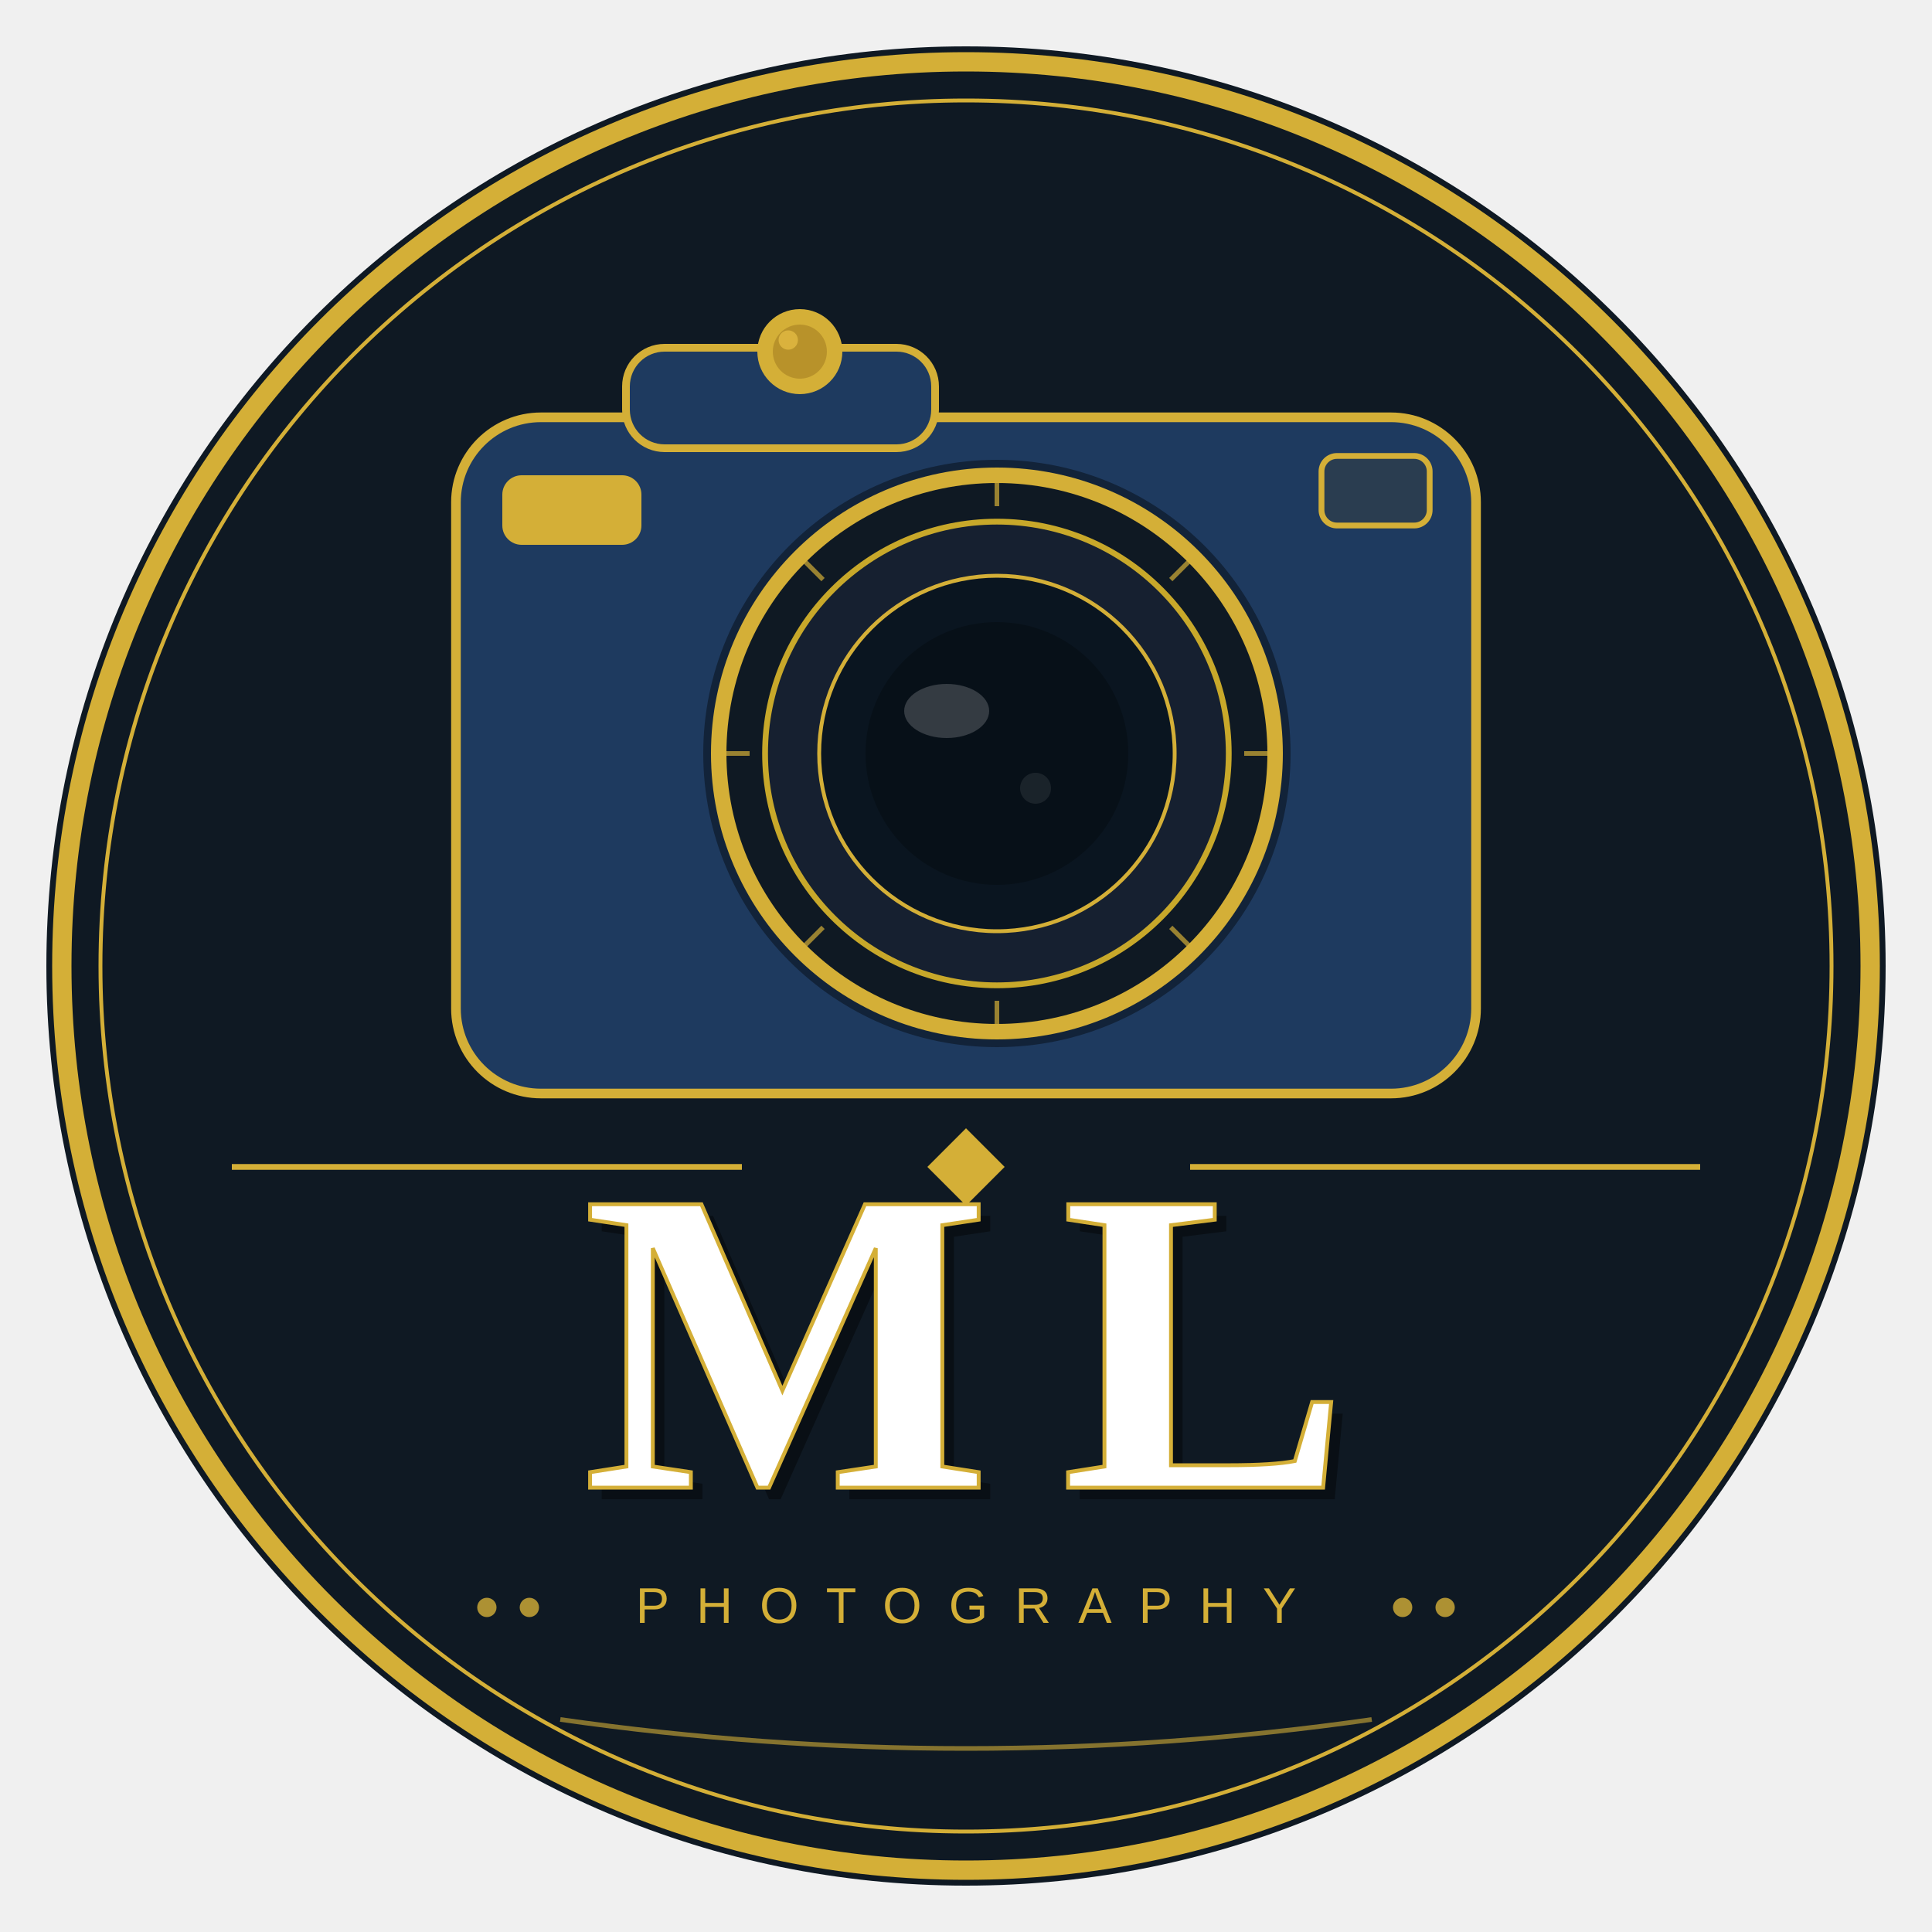
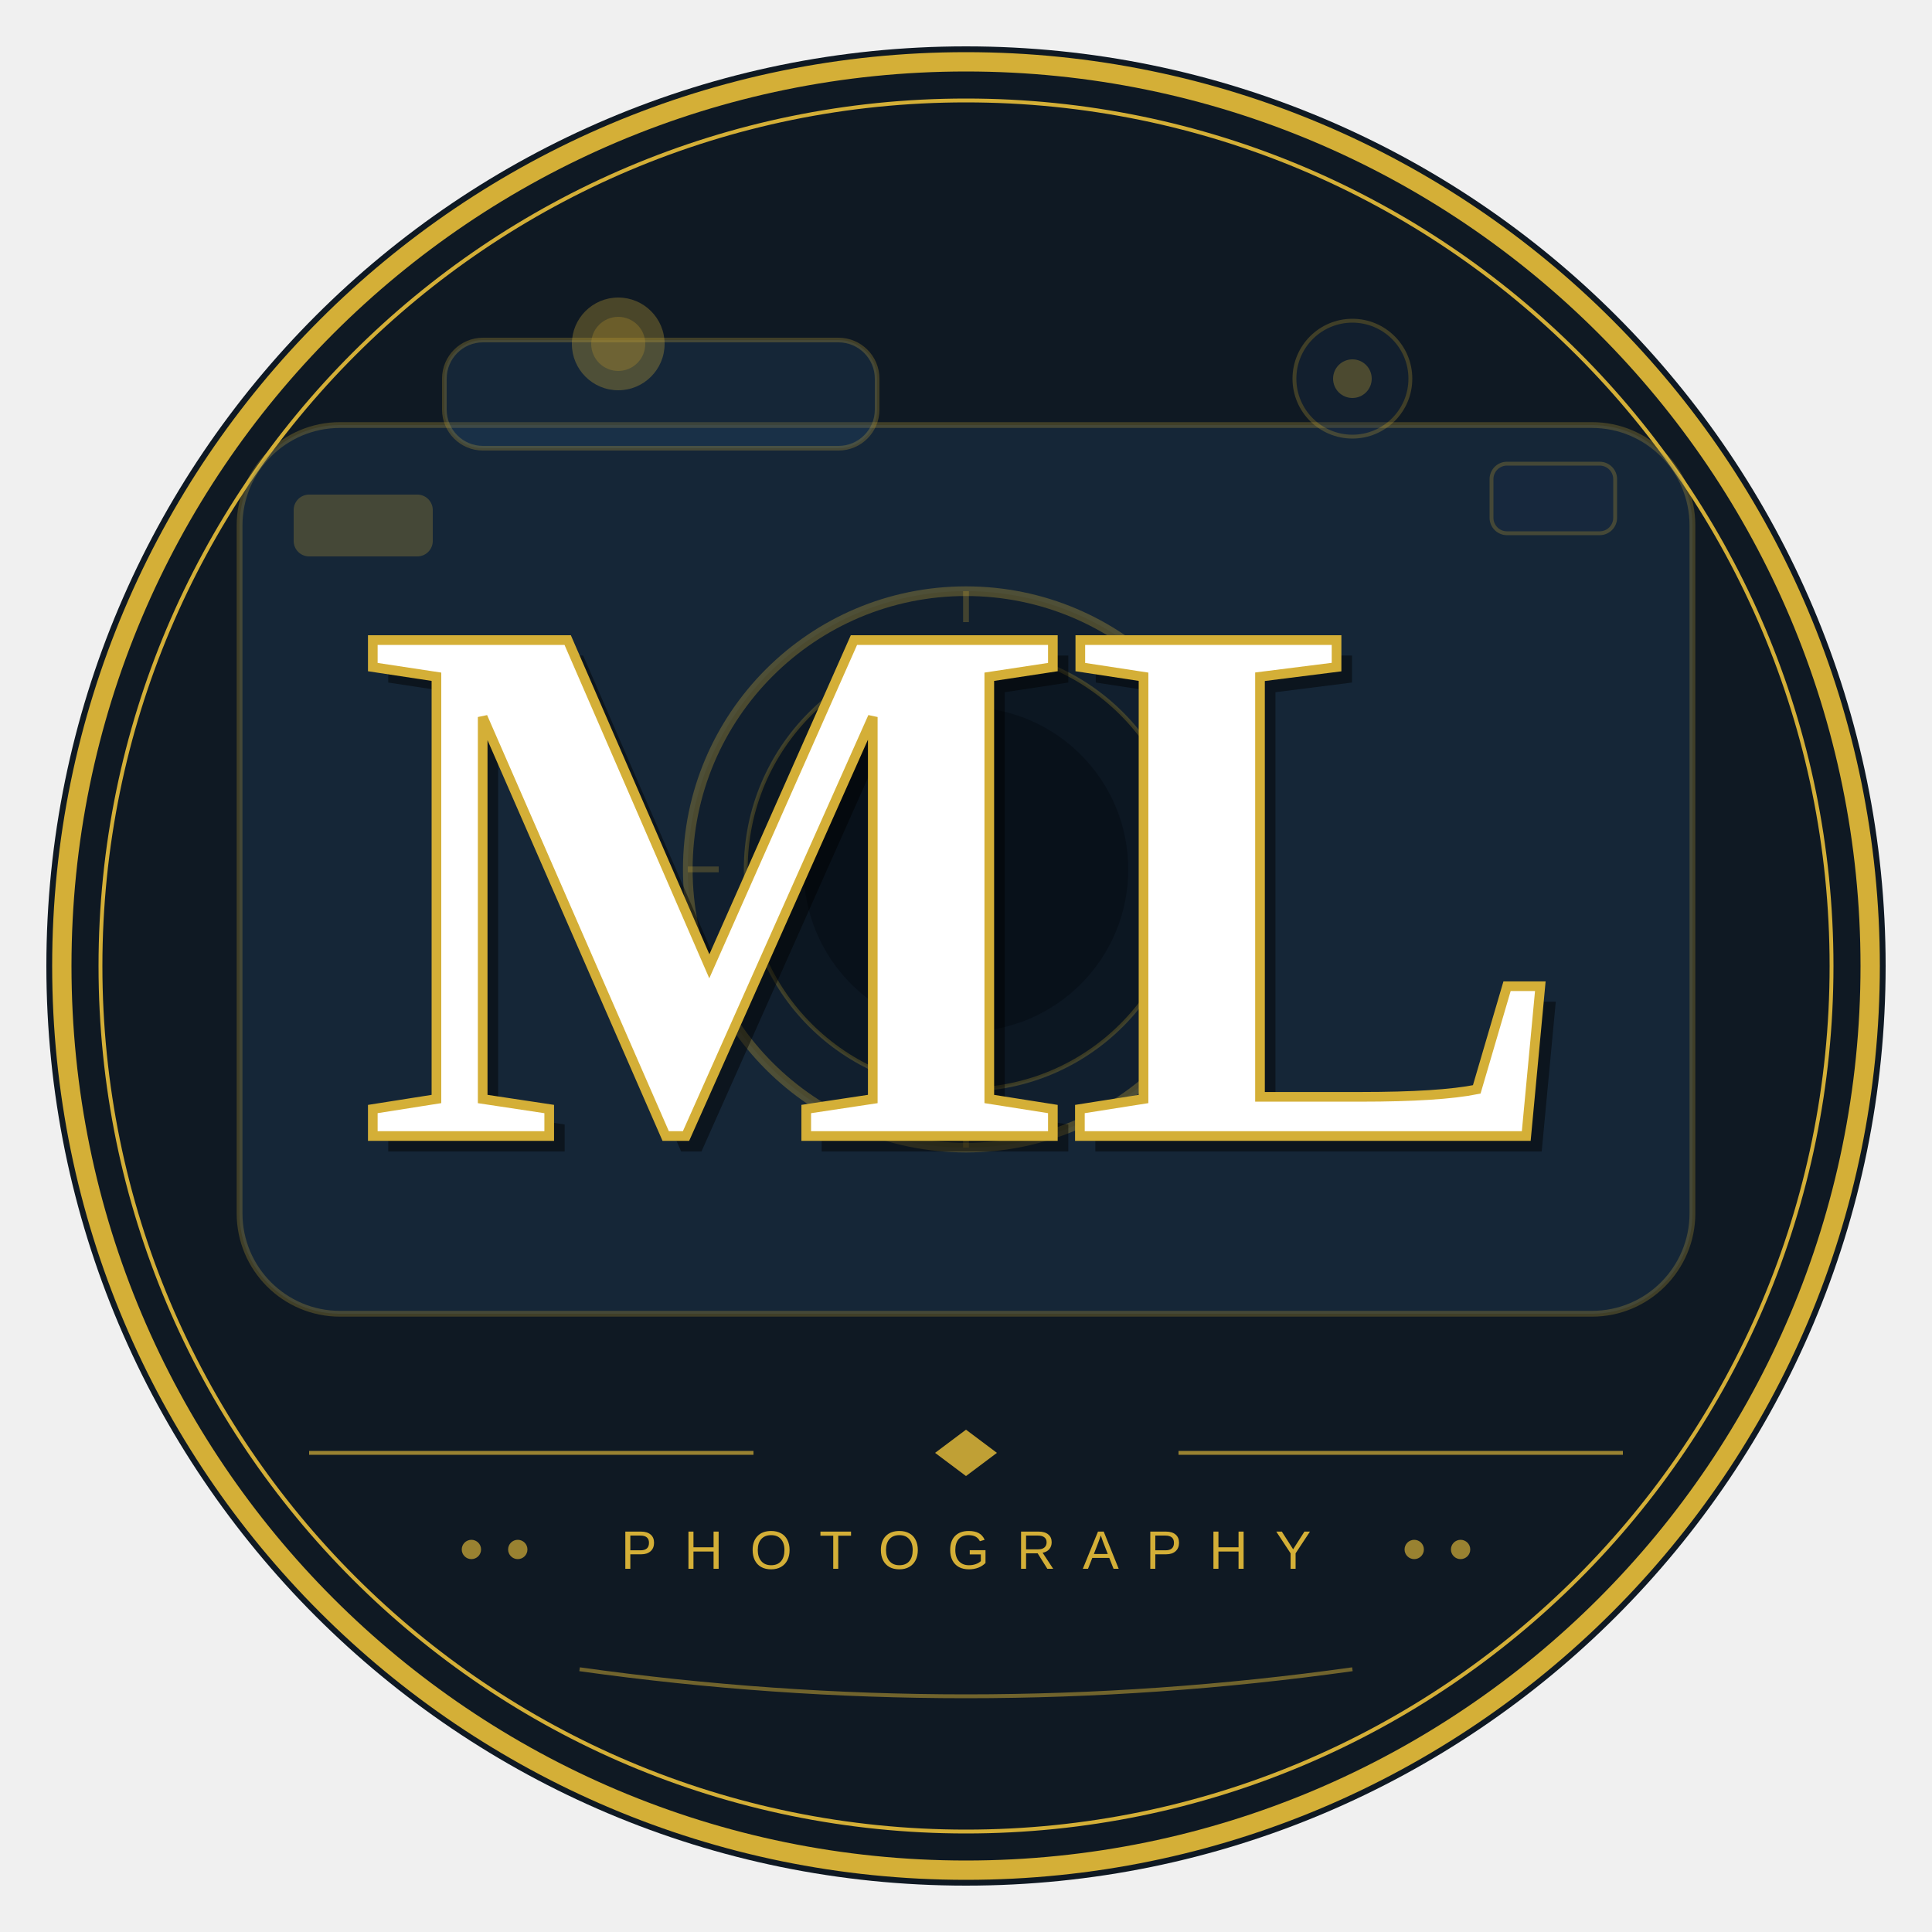
<svg xmlns="http://www.w3.org/2000/svg" width="500" height="500" viewBox="0 0 500 500" role="img">
  <defs>
    <clipPath id="clip">
      <circle cx="250" cy="250" r="238" />
    </clipPath>
  </defs>
  <g clip-path="url(#clip)">
    <circle cx="250" cy="250" r="238" fill="#0f1923" />
    <circle cx="250" cy="250" r="234" fill="none" stroke="#d4af37" stroke-width="5" />
    <circle cx="250" cy="250" r="224" fill="none" stroke="#d4af37" stroke-width="1" />
-     <rect x="118" y="108" width="264" height="175" rx="22" fill="#1e3a5f" />
-     <rect x="118" y="108" width="264" height="175" rx="22" fill="none" stroke="#d4af37" stroke-width="2.5" />
-     <rect x="162" y="90" width="80" height="26" rx="10" fill="#1e3a5f" stroke="#d4af37" stroke-width="2" />
-     <circle cx="207" cy="91" r="11" fill="#d4af37" />
-     <circle cx="207" cy="91" r="7" fill="#b8922a" />
-     <circle cx="204" cy="88" r="2.5" fill="#f0c84a" opacity="0.6" />
-     <rect x="130" y="123" width="36" height="18" rx="5" fill="#d4af37" />
-     <rect x="342" y="118" width="28" height="18" rx="4" fill="#2a3d50" stroke="#d4af37" stroke-width="1.5" />
-     <circle cx="258" cy="195" r="76" fill="#000000" opacity="0.4" />
-     <circle cx="258" cy="195" r="72" fill="#0f1923" />
-     <circle cx="258" cy="195" r="72" fill="none" stroke="#d4af37" stroke-width="4" />
-     <circle cx="258" cy="195" r="60" fill="#162030" />
-     <circle cx="258" cy="195" r="60" fill="none" stroke="#c8a82a" stroke-width="1.5" />
-     <circle cx="258" cy="195" r="46" fill="#0a1520" />
-     <circle cx="258" cy="195" r="46" fill="none" stroke="#d4af37" stroke-width="1" />
-     <circle cx="258" cy="195" r="34" fill="#071018" />
-     <ellipse cx="245" cy="184" rx="11" ry="7" fill="#ffffff" opacity="0.18" />
-     <circle cx="268" cy="204" r="4" fill="#ffffff" opacity="0.08" />
-     <g stroke="#d4af37" stroke-width="1.2" opacity="0.7">
-       <line x1="258" y1="123" x2="258" y2="131" />
-       <line x1="258" y1="259" x2="258" y2="267" />
-       <line x1="186" y1="195" x2="194" y2="195" />
-       <line x1="322" y1="195" x2="330" y2="195" />
-       <line x1="207" y1="144" x2="213" y2="150" />
-       <line x1="303" y1="240" x2="309" y2="246" />
-       <line x1="207" y1="246" x2="213" y2="240" />
-       <line x1="303" y1="150" x2="309" y2="144" />
+     <rect x="62" y="110" width="376" height="230" rx="26" fill="#2a5080" opacity="0.22" />
+     <rect x="62" y="110" width="376" height="230" rx="26" fill="none" stroke="#d4af37" stroke-width="1.5" opacity="0.25" />
+     <rect x="115" y="88" width="112" height="28" rx="10" fill="#2a5080" opacity="0.22" />
+     <rect x="115" y="88" width="112" height="28" rx="10" fill="none" stroke="#d4af37" stroke-width="1.2" opacity="0.25" />
+     <circle cx="160" cy="89" r="12" fill="#d4af37" opacity="0.3" />
+     <circle cx="160" cy="89" r="7" fill="#b8922a" opacity="0.3" />
+     <rect x="76" y="128" width="36" height="16" rx="4" fill="#d4af37" opacity="0.25" />
+     <rect x="386" y="120" width="32" height="18" rx="4" fill="#1a3050" opacity="0.25" stroke="#d4af37" stroke-width="1" />
+     <circle cx="350" cy="98" r="15" fill="#1a3050" opacity="0.25" stroke="#d4af37" stroke-width="1" />
+     <circle cx="350" cy="98" r="5" fill="#d4af37" opacity="0.3" />
+     <circle cx="250" cy="225" r="72" fill="#0a1520" opacity="0.4" />
+     <circle cx="250" cy="225" r="72" fill="none" stroke="#d4af37" stroke-width="2.5" opacity="0.3" />
+     <circle cx="250" cy="225" r="57" fill="#040a10" opacity="0.4" />
+     <circle cx="250" cy="225" r="57" fill="none" stroke="#c8a82a" stroke-width="1" opacity="0.25" />
+     <circle cx="250" cy="225" r="42" fill="#030810" opacity="0.4" />
+     <ellipse cx="236" cy="212" rx="10" ry="6" fill="#ffffff" opacity="0.06" />
+     <g stroke="#d4af37" stroke-width="1.5" opacity="0.25">
+       <line x1="250" y1="153" x2="250" y2="161" />
+       <line x1="250" y1="289" x2="250" y2="297" />
+       <line x1="178" y1="225" x2="186" y2="225" />
+       <line x1="314" y1="225" x2="322" y2="225" />
    </g>
-     <line x1="60" y1="302" x2="192" y2="302" stroke="#d4af37" stroke-width="1.5" />
-     <polygon points="250,292 260,302 250,312 240,302" fill="#d4af37" />
-     <line x1="308" y1="302" x2="440" y2="302" stroke="#d4af37" stroke-width="1.5" />
-     <text x="253" y="388" text-anchor="middle" font-family="Georgia, 'Times New Roman', serif" font-size="112" font-weight="700" fill="#000000" opacity="0.4" letter-spacing="18">ML</text>
-     <text x="250" y="385" text-anchor="middle" font-family="Georgia, 'Times New Roman', serif" font-size="112" font-weight="700" fill="#ffffff" letter-spacing="18">ML</text>
-     <text x="250" y="385" text-anchor="middle" font-family="Georgia, 'Times New Roman', serif" font-size="112" font-weight="700" fill="none" stroke="#d4af37" stroke-width="1" letter-spacing="18">ML</text>
-     <text x="250" y="420" text-anchor="middle" font-family="Arial, Helvetica, sans-serif" font-size="13" fill="#d4af37" letter-spacing="7">PHOTOGRAPHY</text>
-     <circle cx="126" cy="416" r="2.5" fill="#d4af37" opacity="0.8" />
-     <circle cx="137" cy="416" r="2.5" fill="#d4af37" opacity="0.8" />
-     <circle cx="363" cy="416" r="2.5" fill="#d4af37" opacity="0.8" />
-     <circle cx="374" cy="416" r="2.5" fill="#d4af37" opacity="0.8" />
-     <path d="M 145 445 Q 250 460 355 445" fill="none" stroke="#d4af37" stroke-width="1.2" opacity="0.6" />
+     <text x="254" y="298" text-anchor="middle" font-family="Georgia, 'Times New Roman', serif" font-size="196" font-weight="700" fill="#000000" opacity="0.45" letter-spacing="-2">ML</text>
+     <text x="250" y="294" text-anchor="middle" font-family="Georgia, 'Times New Roman', serif" font-size="196" font-weight="700" fill="#ffffff" letter-spacing="-2">ML</text>
+     <text x="250" y="294" text-anchor="middle" font-family="Georgia, 'Times New Roman', serif" font-size="196" font-weight="700" fill="none" stroke="#d4af37" stroke-width="2.5" letter-spacing="-2">ML</text>
+     <line x1="80" y1="376" x2="195" y2="376" stroke="#d4af37" stroke-width="1" opacity="0.7" />
+     <polygon points="250,370 258,376 250,382 242,376" fill="#d4af37" opacity="0.9" />
+     <line x1="305" y1="376" x2="420" y2="376" stroke="#d4af37" stroke-width="1" opacity="0.7" />
+     <text x="250" y="406" text-anchor="middle" font-family="Arial, Helvetica, sans-serif" font-size="14" fill="#d4af37" letter-spacing="7">PHOTOGRAPHY</text>
+     <circle cx="122" cy="401" r="2.5" fill="#d4af37" opacity="0.7" />
+     <circle cx="134" cy="401" r="2.5" fill="#d4af37" opacity="0.7" />
+     <circle cx="366" cy="401" r="2.5" fill="#d4af37" opacity="0.7" />
+     <circle cx="378" cy="401" r="2.5" fill="#d4af37" opacity="0.7" />
+     <path d="M 150 432 Q 250 446 350 432" fill="none" stroke="#d4af37" stroke-width="1" opacity="0.5" />
  </g>
</svg>
